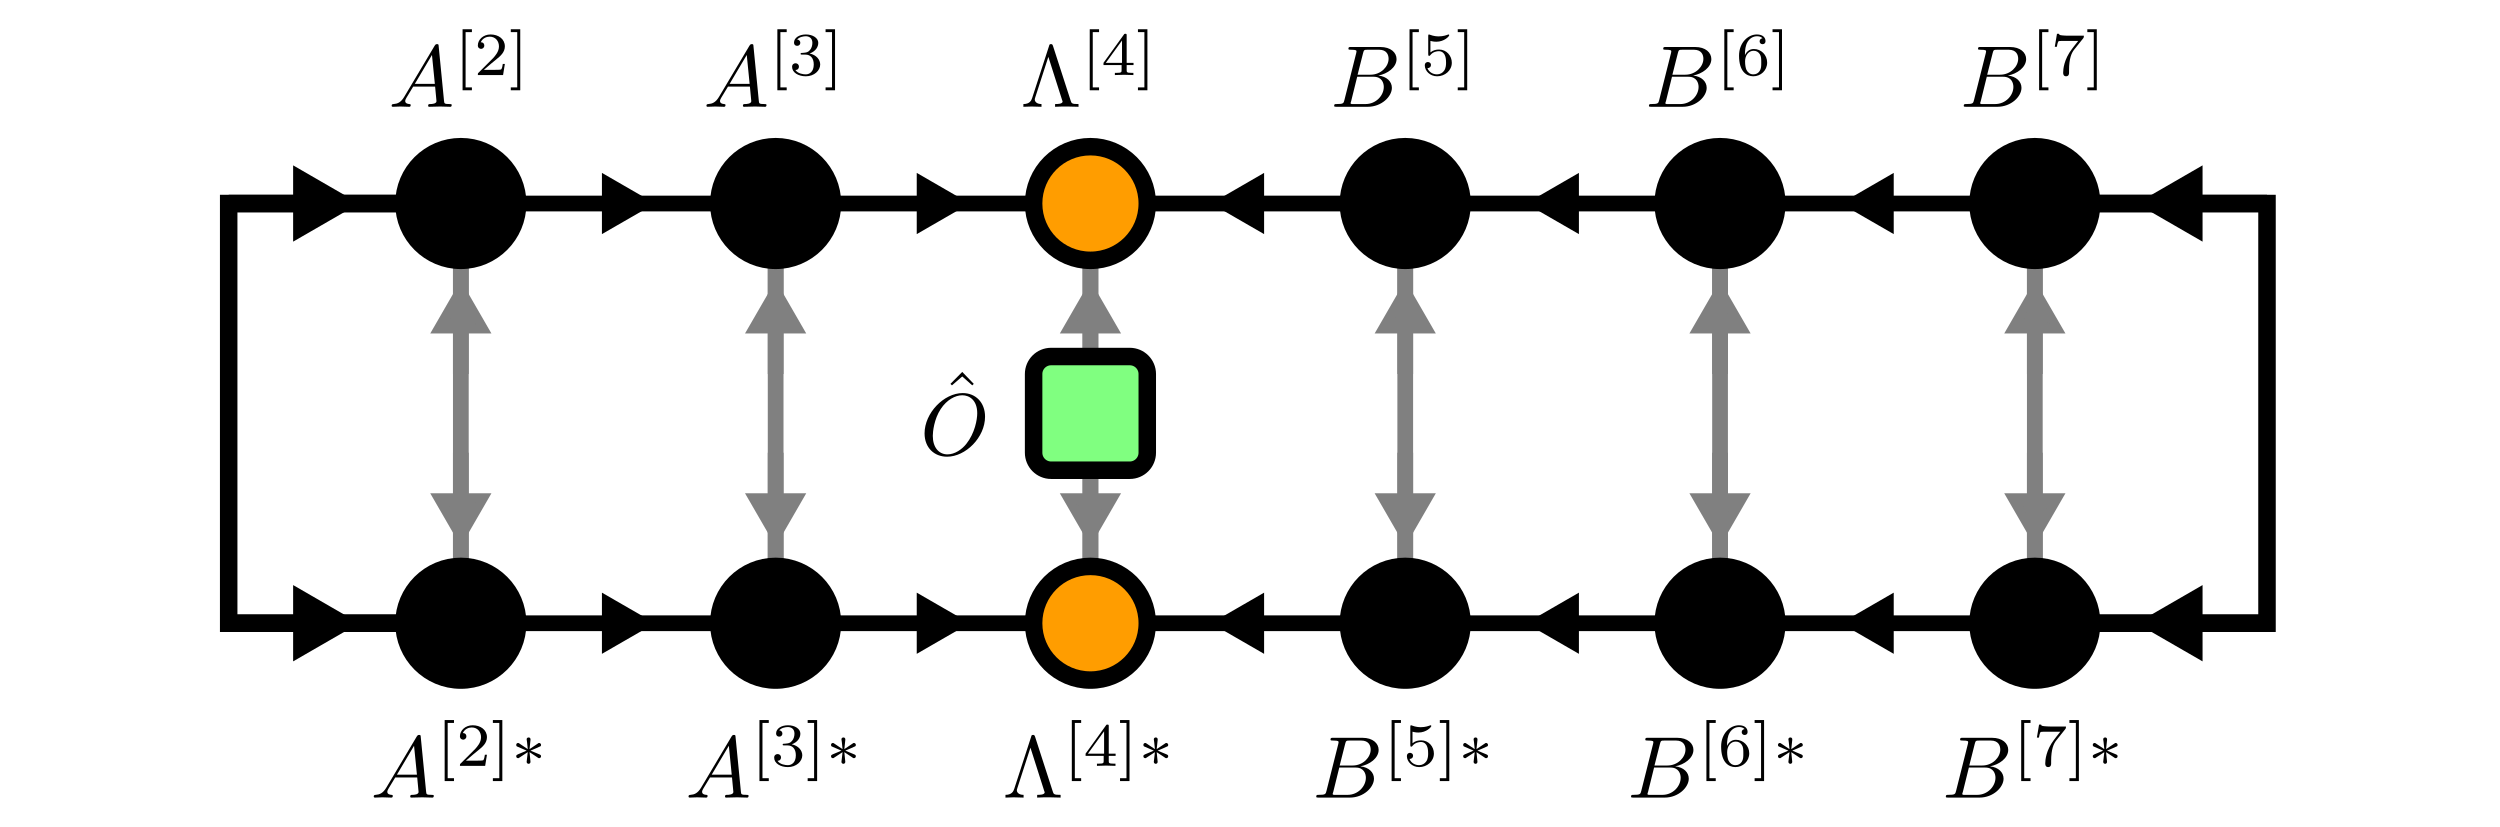
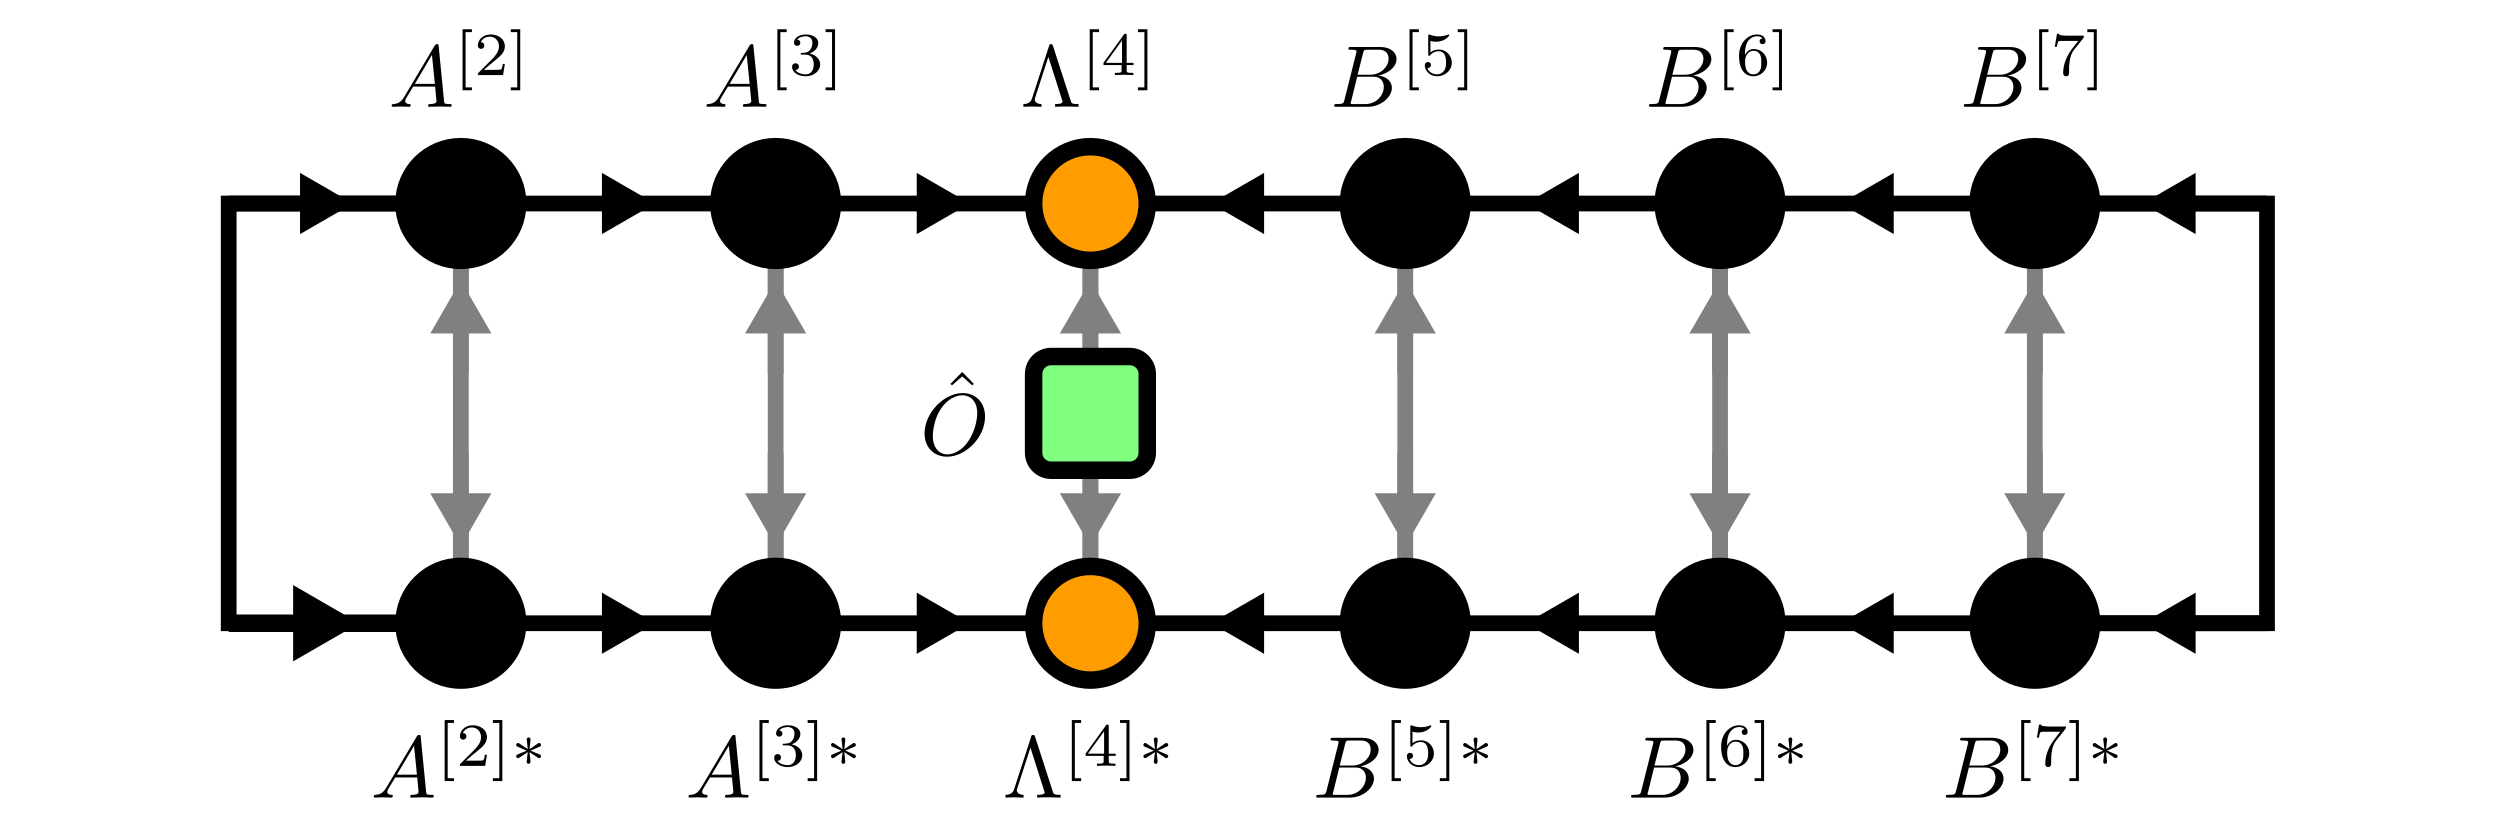
<svg xmlns="http://www.w3.org/2000/svg" xmlns:xlink="http://www.w3.org/1999/xlink" width="284.831" height="94.192" viewBox="0 0 284.831 94.192">
  <defs>
    <g>
      <g id="glyph-0-0">
        <path d="M 2.5 -6.922 L 1.156 -5.562 L 1.328 -5.391 L 2.5 -6.406 L 3.641 -5.391 L 3.812 -5.562 Z M 2.5 -6.922 " />
      </g>
      <g id="glyph-0-1">
        <path d="M 3.688 -6.922 C 3.625 -7.125 3.562 -7.141 3.453 -7.141 C 3.297 -7.141 3.281 -7.094 3.234 -6.922 L 1.312 -1 C 1.219 -0.703 1.016 -0.312 0.312 -0.312 L 0.312 0 C 0.641 -0.016 1.156 -0.031 1.25 -0.031 C 1.531 -0.031 2.062 -0.016 2.375 0 L 2.375 -0.312 C 1.828 -0.312 1.609 -0.594 1.609 -0.828 C 1.609 -0.875 1.609 -0.906 1.656 -1.047 L 3.156 -5.688 L 4.719 -0.781 C 4.781 -0.641 4.781 -0.625 4.781 -0.609 C 4.781 -0.312 4.188 -0.312 3.922 -0.312 L 3.922 0 C 4.281 -0.031 4.984 -0.031 5.359 -0.031 C 5.75 -0.031 6.203 -0.016 6.594 0 L 6.594 -0.312 C 5.828 -0.312 5.797 -0.375 5.688 -0.734 Z M 3.688 -6.922 " />
      </g>
      <g id="glyph-1-0">
        <path d="M 7.375 -4.344 C 7.375 -5.953 6.312 -7.031 4.828 -7.031 C 2.688 -7.031 0.484 -4.766 0.484 -2.438 C 0.484 -0.781 1.609 0.219 3.047 0.219 C 5.156 0.219 7.375 -1.969 7.375 -4.344 Z M 3.094 -0.047 C 2.109 -0.047 1.422 -0.844 1.422 -2.156 C 1.422 -2.609 1.562 -4.062 2.328 -5.219 C 3.016 -6.266 3.984 -6.781 4.781 -6.781 C 5.594 -6.781 6.484 -6.219 6.484 -4.734 C 6.484 -4.016 6.219 -2.469 5.234 -1.234 C 4.75 -0.625 3.938 -0.047 3.094 -0.047 Z M 3.094 -0.047 " />
      </g>
      <g id="glyph-1-1">
        <path d="M 1.781 -1.141 C 1.391 -0.484 1 -0.344 0.562 -0.312 C 0.438 -0.297 0.344 -0.297 0.344 -0.109 C 0.344 -0.047 0.406 0 0.484 0 C 0.75 0 1.062 -0.031 1.328 -0.031 C 1.672 -0.031 2.016 0 2.328 0 C 2.391 0 2.516 0 2.516 -0.188 C 2.516 -0.297 2.438 -0.312 2.359 -0.312 C 2.141 -0.328 1.891 -0.406 1.891 -0.656 C 1.891 -0.781 1.953 -0.891 2.031 -1.031 L 2.797 -2.297 L 5.297 -2.297 C 5.312 -2.094 5.453 -0.734 5.453 -0.641 C 5.453 -0.344 4.938 -0.312 4.734 -0.312 C 4.594 -0.312 4.5 -0.312 4.5 -0.109 C 4.5 0 4.609 0 4.641 0 C 5.047 0 5.469 -0.031 5.875 -0.031 C 6.125 -0.031 6.766 0 7.016 0 C 7.062 0 7.188 0 7.188 -0.203 C 7.188 -0.312 7.094 -0.312 6.953 -0.312 C 6.344 -0.312 6.344 -0.375 6.312 -0.672 L 5.703 -6.891 C 5.688 -7.094 5.688 -7.141 5.516 -7.141 C 5.359 -7.141 5.312 -7.062 5.25 -6.969 Z M 2.984 -2.609 L 4.938 -5.906 L 5.266 -2.609 Z M 2.984 -2.609 " />
      </g>
      <g id="glyph-1-2">
        <path d="M 1.594 -0.781 C 1.5 -0.391 1.469 -0.312 0.688 -0.312 C 0.516 -0.312 0.422 -0.312 0.422 -0.109 C 0.422 0 0.516 0 0.688 0 L 4.25 0 C 5.828 0 7 -1.172 7 -2.156 C 7 -2.875 6.422 -3.453 5.453 -3.562 C 6.484 -3.75 7.531 -4.484 7.531 -5.438 C 7.531 -6.172 6.875 -6.812 5.688 -6.812 L 2.328 -6.812 C 2.141 -6.812 2.047 -6.812 2.047 -6.609 C 2.047 -6.5 2.141 -6.5 2.328 -6.5 C 2.344 -6.5 2.531 -6.5 2.703 -6.484 C 2.875 -6.453 2.969 -6.453 2.969 -6.312 C 2.969 -6.281 2.953 -6.25 2.938 -6.125 Z M 3.094 -3.656 L 3.719 -6.125 C 3.812 -6.469 3.828 -6.5 4.25 -6.5 L 5.547 -6.5 C 6.422 -6.5 6.625 -5.906 6.625 -5.469 C 6.625 -4.594 5.766 -3.656 4.562 -3.656 Z M 2.656 -0.312 C 2.516 -0.312 2.5 -0.312 2.438 -0.312 C 2.328 -0.328 2.297 -0.344 2.297 -0.422 C 2.297 -0.453 2.297 -0.469 2.359 -0.641 L 3.047 -3.422 L 4.922 -3.422 C 5.875 -3.422 6.078 -2.688 6.078 -2.266 C 6.078 -1.281 5.188 -0.312 4 -0.312 Z M 2.656 -0.312 " />
      </g>
      <g id="glyph-2-0">
        <path d="M 2.016 1.734 L 2.016 1.406 L 1.297 1.406 L 1.297 -4.891 L 2.016 -4.891 L 2.016 -5.219 L 0.953 -5.219 L 0.953 1.734 Z M 2.016 1.734 " />
      </g>
      <g id="glyph-2-1">
        <path d="M 3.516 -1.266 L 3.281 -1.266 C 3.266 -1.109 3.188 -0.703 3.094 -0.641 C 3.047 -0.594 2.516 -0.594 2.406 -0.594 L 1.125 -0.594 C 1.859 -1.234 2.109 -1.438 2.516 -1.766 C 3.031 -2.172 3.516 -2.609 3.516 -3.266 C 3.516 -4.109 2.781 -4.625 1.891 -4.625 C 1.031 -4.625 0.438 -4.016 0.438 -3.375 C 0.438 -3.031 0.734 -2.984 0.812 -2.984 C 0.969 -2.984 1.172 -3.109 1.172 -3.359 C 1.172 -3.484 1.125 -3.734 0.766 -3.734 C 0.984 -4.219 1.453 -4.375 1.781 -4.375 C 2.484 -4.375 2.844 -3.828 2.844 -3.266 C 2.844 -2.656 2.406 -2.188 2.188 -1.938 L 0.516 -0.266 C 0.438 -0.203 0.438 -0.188 0.438 0 L 3.312 0 Z M 3.516 -1.266 " />
      </g>
      <g id="glyph-2-2">
        <path d="M 1.297 -5.219 L 0.219 -5.219 L 0.219 -4.891 L 0.953 -4.891 L 0.953 1.406 L 0.219 1.406 L 0.219 1.734 L 1.297 1.734 Z M 1.297 -5.219 " />
      </g>
      <g id="glyph-2-3">
        <path d="M 1.906 -2.328 C 2.453 -2.328 2.844 -1.953 2.844 -1.203 C 2.844 -0.344 2.328 -0.078 1.938 -0.078 C 1.656 -0.078 1.031 -0.156 0.75 -0.578 C 1.078 -0.578 1.156 -0.812 1.156 -0.969 C 1.156 -1.188 0.984 -1.344 0.766 -1.344 C 0.578 -1.344 0.375 -1.219 0.375 -0.938 C 0.375 -0.281 1.094 0.141 1.938 0.141 C 2.906 0.141 3.578 -0.516 3.578 -1.203 C 3.578 -1.75 3.141 -2.297 2.375 -2.453 C 3.094 -2.719 3.359 -3.234 3.359 -3.672 C 3.359 -4.219 2.734 -4.625 1.953 -4.625 C 1.188 -4.625 0.594 -4.25 0.594 -3.688 C 0.594 -3.453 0.75 -3.328 0.953 -3.328 C 1.172 -3.328 1.312 -3.484 1.312 -3.672 C 1.312 -3.875 1.172 -4.031 0.953 -4.047 C 1.203 -4.344 1.672 -4.422 1.938 -4.422 C 2.25 -4.422 2.688 -4.266 2.688 -3.672 C 2.688 -3.375 2.594 -3.047 2.406 -2.844 C 2.188 -2.578 1.984 -2.562 1.641 -2.531 C 1.469 -2.516 1.453 -2.516 1.422 -2.516 C 1.406 -2.516 1.344 -2.5 1.344 -2.422 C 1.344 -2.328 1.406 -2.328 1.531 -2.328 Z M 1.906 -2.328 " />
      </g>
      <g id="glyph-2-4">
        <path d="M 3.688 -1.141 L 3.688 -1.391 L 2.906 -1.391 L 2.906 -4.5 C 2.906 -4.641 2.906 -4.703 2.766 -4.703 C 2.672 -4.703 2.641 -4.703 2.578 -4.594 L 0.266 -1.391 L 0.266 -1.141 L 2.328 -1.141 L 2.328 -0.578 C 2.328 -0.328 2.328 -0.25 1.75 -0.25 L 1.562 -0.25 L 1.562 0 C 1.922 -0.016 2.359 -0.031 2.609 -0.031 C 2.875 -0.031 3.312 -0.016 3.672 0 L 3.672 -0.25 L 3.484 -0.25 C 2.906 -0.25 2.906 -0.328 2.906 -0.578 L 2.906 -1.141 Z M 2.375 -3.938 L 2.375 -1.391 L 0.531 -1.391 Z M 2.375 -3.938 " />
      </g>
      <g id="glyph-2-5">
        <path d="M 1.078 -3.891 C 1.438 -3.797 1.641 -3.797 1.75 -3.797 C 2.672 -3.797 3.219 -4.422 3.219 -4.531 C 3.219 -4.609 3.172 -4.625 3.141 -4.625 C 3.125 -4.625 3.109 -4.625 3.078 -4.609 C 2.906 -4.547 2.547 -4.406 2.031 -4.406 C 1.828 -4.406 1.469 -4.422 1.016 -4.594 C 0.938 -4.625 0.922 -4.625 0.922 -4.625 C 0.828 -4.625 0.828 -4.547 0.828 -4.438 L 0.828 -2.391 C 0.828 -2.266 0.828 -2.188 0.938 -2.188 C 1 -2.188 1.016 -2.188 1.078 -2.281 C 1.375 -2.656 1.812 -2.719 2.047 -2.719 C 2.469 -2.719 2.656 -2.391 2.688 -2.328 C 2.812 -2.094 2.859 -1.828 2.859 -1.422 C 2.859 -1.219 2.859 -0.812 2.641 -0.5 C 2.469 -0.25 2.172 -0.078 1.828 -0.078 C 1.375 -0.078 0.906 -0.328 0.734 -0.797 C 1 -0.781 1.141 -0.953 1.141 -1.141 C 1.141 -1.438 0.875 -1.484 0.781 -1.484 C 0.781 -1.484 0.438 -1.484 0.438 -1.109 C 0.438 -0.484 1.016 0.141 1.844 0.141 C 2.734 0.141 3.516 -0.516 3.516 -1.406 C 3.516 -2.188 2.922 -2.906 2.062 -2.906 C 1.75 -2.906 1.391 -2.844 1.078 -2.578 Z M 1.078 -3.891 " />
      </g>
      <g id="glyph-2-6">
        <path d="M 1.047 -2.281 C 1.047 -2.844 1.094 -3.359 1.359 -3.797 C 1.594 -4.172 1.969 -4.422 2.422 -4.422 C 2.625 -4.422 2.906 -4.375 3.047 -4.188 C 2.875 -4.172 2.719 -4.047 2.719 -3.844 C 2.719 -3.672 2.844 -3.516 3.047 -3.516 C 3.266 -3.516 3.391 -3.656 3.391 -3.859 C 3.391 -4.266 3.094 -4.625 2.406 -4.625 C 1.406 -4.625 0.375 -3.703 0.375 -2.203 C 0.375 -0.406 1.219 0.141 2 0.141 C 2.844 0.141 3.578 -0.516 3.578 -1.422 C 3.578 -2.312 2.875 -2.969 2.062 -2.969 C 1.5 -2.969 1.203 -2.594 1.047 -2.281 Z M 2 -0.078 C 1.641 -0.078 1.375 -0.281 1.219 -0.594 C 1.125 -0.797 1.062 -1.156 1.062 -1.562 C 1.062 -2.25 1.469 -2.766 2.031 -2.766 C 2.344 -2.766 2.562 -2.641 2.734 -2.391 C 2.906 -2.125 2.906 -1.828 2.906 -1.422 C 2.906 -1.031 2.906 -0.734 2.719 -0.453 C 2.562 -0.219 2.328 -0.078 2 -0.078 Z M 2 -0.078 " />
      </g>
      <g id="glyph-2-7">
        <path d="M 3.734 -4.203 C 3.797 -4.297 3.797 -4.312 3.797 -4.484 L 1.969 -4.484 C 1.688 -4.484 1.609 -4.5 1.359 -4.516 C 1 -4.547 0.984 -4.594 0.969 -4.703 L 0.734 -4.703 L 0.484 -3.219 L 0.719 -3.219 C 0.734 -3.328 0.812 -3.781 0.922 -3.859 C 0.969 -3.891 1.547 -3.891 1.641 -3.891 L 3.156 -3.891 C 2.938 -3.609 2.578 -3.172 2.438 -2.969 C 1.531 -1.781 1.438 -0.672 1.438 -0.266 C 1.438 -0.188 1.438 0.141 1.766 0.141 C 2.109 0.141 2.109 -0.172 2.109 -0.266 L 2.109 -0.547 C 2.109 -1.891 2.391 -2.516 2.688 -2.891 Z M 3.734 -4.203 " />
      </g>
      <g id="glyph-3-0">
        <path d="M 2.25 -1.734 C 2.828 -1.984 3.078 -2.078 3.25 -2.172 C 3.391 -2.219 3.453 -2.25 3.453 -2.391 C 3.453 -2.5 3.359 -2.609 3.234 -2.609 C 3.188 -2.609 3.172 -2.609 3.094 -2.547 L 2.141 -1.906 L 2.25 -2.938 C 2.266 -3.062 2.25 -3.234 2.031 -3.234 C 1.953 -3.234 1.812 -3.188 1.812 -3.031 C 1.812 -2.969 1.844 -2.766 1.859 -2.688 C 1.875 -2.578 1.922 -2.062 1.938 -1.906 L 0.984 -2.547 C 0.922 -2.578 0.906 -2.609 0.844 -2.609 C 0.703 -2.609 0.625 -2.5 0.625 -2.391 C 0.625 -2.25 0.703 -2.203 0.766 -2.188 L 1.812 -1.734 C 1.25 -1.484 0.984 -1.391 0.812 -1.312 C 0.688 -1.25 0.625 -1.219 0.625 -1.094 C 0.625 -0.969 0.703 -0.875 0.844 -0.875 C 0.891 -0.875 0.906 -0.875 0.984 -0.938 L 1.938 -1.562 L 1.812 -0.453 C 1.812 -0.297 1.953 -0.234 2.031 -0.234 C 2.125 -0.234 2.25 -0.297 2.25 -0.453 C 2.25 -0.516 2.219 -0.719 2.219 -0.781 C 2.203 -0.906 2.156 -1.406 2.141 -1.562 L 2.969 -1.016 C 3.156 -0.875 3.172 -0.875 3.234 -0.875 C 3.359 -0.875 3.453 -0.969 3.453 -1.094 C 3.453 -1.234 3.359 -1.266 3.297 -1.297 Z M 2.25 -1.734 " />
      </g>
    </g>
    <clipPath id="clip-0">
      <path clip-rule="nonzero" d="M 0 1 L 284.832 1 L 284.832 93 L 0 93 Z M 0 1 " />
    </clipPath>
    <clipPath id="clip-1">
      <path clip-rule="nonzero" d="M 0 0 L 284.832 0 L 284.832 94.191 L 0 94.191 Z M 0 0 " />
    </clipPath>
    <clipPath id="clip-2">
      <path clip-rule="nonzero" d="M 17 36 L 88 36 L 88 94.191 L 17 94.191 Z M 17 36 " />
    </clipPath>
    <clipPath id="clip-3">
      <path clip-rule="nonzero" d="M 53 36 L 124 36 L 124 94.191 L 53 94.191 Z M 53 36 " />
    </clipPath>
    <clipPath id="clip-4">
      <path clip-rule="nonzero" d="M 89 36 L 159 36 L 159 94.191 L 89 94.191 Z M 89 36 " />
    </clipPath>
    <clipPath id="clip-5">
      <path clip-rule="nonzero" d="M 125 36 L 195 36 L 195 94.191 L 125 94.191 Z M 125 36 " />
    </clipPath>
    <clipPath id="clip-6">
      <path clip-rule="nonzero" d="M 161 36 L 231 36 L 231 94.191 L 161 94.191 Z M 161 36 " />
    </clipPath>
    <clipPath id="clip-7">
      <path clip-rule="nonzero" d="M 197 36 L 267 36 L 267 94.191 L 197 94.191 Z M 197 36 " />
    </clipPath>
  </defs>
  <g clip-path="url(#clip-0)">
    <path fill-rule="nonzero" fill="rgb(100%, 100%, 100%)" fill-opacity="1" d="M 0.199 1.27 L 284.637 1.27 L 284.637 92.926 L 10.164 92.926 Z M 0.199 1.27 " />
  </g>
  <g clip-path="url(#clip-1)">
    <path fill="none" stroke-width="0.399" stroke-linecap="butt" stroke-linejoin="miter" stroke="rgb(100%, 100%, 100%)" stroke-opacity="1" stroke-miterlimit="10" d="M -16.439 21.916 L 267.999 21.916 L 267.999 -69.74 L -6.474 -69.74 Z M -16.439 21.916 " transform="matrix(1, 0, 0, -1, 16.638, 23.186)" />
  </g>
  <path fill="none" stroke-width="1.793" stroke-linecap="butt" stroke-linejoin="miter" stroke="rgb(50%, 50%, 50%)" stroke-opacity="1" stroke-miterlimit="10" d="M 35.866 -19.427 L 35.866 -6.474 " transform="matrix(1, 0, 0, -1, 16.638, 23.186)" />
  <path fill-rule="nonzero" fill="rgb(50%, 50%, 50%)" fill-opacity="1" stroke-width="1.793" stroke-linecap="butt" stroke-linejoin="miter" stroke="rgb(50%, 50%, 50%)" stroke-opacity="1" stroke-miterlimit="10" d="M -6.906 4.258 L 0.476 -0 L -6.906 -4.258 Z M -6.906 4.258 " transform="matrix(0, -0.6, -0.6, 0, 52.50388, 33.31315)" />
  <path fill="none" stroke-width="1.793" stroke-linecap="butt" stroke-linejoin="miter" stroke="rgb(50%, 50%, 50%)" stroke-opacity="1" stroke-miterlimit="10" d="M 71.733 -19.427 L 71.733 -6.474 " transform="matrix(1, 0, 0, -1, 16.638, 23.186)" />
  <path fill-rule="nonzero" fill="rgb(50%, 50%, 50%)" fill-opacity="1" stroke-width="1.793" stroke-linecap="butt" stroke-linejoin="miter" stroke="rgb(50%, 50%, 50%)" stroke-opacity="1" stroke-miterlimit="10" d="M -6.906 4.262 L 0.476 -0.002 L -6.906 -4.26 Z M -6.906 4.262 " transform="matrix(0, -0.6, -0.6, 0, 88.36975, 33.31315)" />
  <path fill="none" stroke-width="1.793" stroke-linecap="butt" stroke-linejoin="miter" stroke="rgb(50%, 50%, 50%)" stroke-opacity="1" stroke-miterlimit="10" d="M 107.596 -19.427 L 107.596 -6.474 " transform="matrix(1, 0, 0, -1, 16.638, 23.186)" />
  <path fill-rule="nonzero" fill="rgb(50%, 50%, 50%)" fill-opacity="1" stroke-width="1.793" stroke-linecap="butt" stroke-linejoin="miter" stroke="rgb(50%, 50%, 50%)" stroke-opacity="1" stroke-miterlimit="10" d="M -6.906 4.26 L 0.476 0.002 L -6.906 -4.262 Z M -6.906 4.26 " transform="matrix(0, -0.6, -0.6, 0, 124.2356, 33.31315)" />
  <path fill="none" stroke-width="1.793" stroke-linecap="butt" stroke-linejoin="miter" stroke="rgb(50%, 50%, 50%)" stroke-opacity="1" stroke-miterlimit="10" d="M 143.464 -19.427 L 143.464 -6.474 " transform="matrix(1, 0, 0, -1, 16.638, 23.186)" />
  <path fill-rule="nonzero" fill="rgb(50%, 50%, 50%)" fill-opacity="1" stroke-width="1.793" stroke-linecap="butt" stroke-linejoin="miter" stroke="rgb(50%, 50%, 50%)" stroke-opacity="1" stroke-miterlimit="10" d="M -6.906 4.258 L 0.476 -0 L -6.906 -4.258 Z M -6.906 4.258 " transform="matrix(0, -0.6, -0.6, 0, 160.1015, 33.31315)" />
  <path fill="none" stroke-width="1.793" stroke-linecap="butt" stroke-linejoin="miter" stroke="rgb(50%, 50%, 50%)" stroke-opacity="1" stroke-miterlimit="10" d="M 179.331 -19.427 L 179.331 -6.474 " transform="matrix(1, 0, 0, -1, 16.638, 23.186)" />
  <path fill-rule="nonzero" fill="rgb(50%, 50%, 50%)" fill-opacity="1" stroke-width="1.793" stroke-linecap="butt" stroke-linejoin="miter" stroke="rgb(50%, 50%, 50%)" stroke-opacity="1" stroke-miterlimit="10" d="M -6.906 4.262 L 0.476 -0.002 L -6.906 -4.26 Z M -6.906 4.262 " transform="matrix(0, -0.6, -0.6, 0, 195.9674, 33.31315)" />
  <path fill="none" stroke-width="1.793" stroke-linecap="butt" stroke-linejoin="miter" stroke="rgb(50%, 50%, 50%)" stroke-opacity="1" stroke-miterlimit="10" d="M 215.194 -19.427 L 215.194 -6.474 " transform="matrix(1, 0, 0, -1, 16.638, 23.186)" />
  <path fill-rule="nonzero" fill="rgb(50%, 50%, 50%)" fill-opacity="1" stroke-width="1.793" stroke-linecap="butt" stroke-linejoin="miter" stroke="rgb(50%, 50%, 50%)" stroke-opacity="1" stroke-miterlimit="10" d="M -6.906 4.26 L 0.476 0.002 L -6.906 -4.262 Z M -6.906 4.26 " transform="matrix(0, -0.6, -0.6, 0, 231.8332, 33.31315)" />
  <path fill="none" stroke-width="1.793" stroke-linecap="butt" stroke-linejoin="miter" stroke="rgb(50%, 50%, 50%)" stroke-opacity="1" stroke-miterlimit="10" d="M 35.866 -28.392 L 35.866 -41.345 " transform="matrix(1, 0, 0, -1, 16.638, 23.186)" />
  <path fill-rule="nonzero" fill="rgb(50%, 50%, 50%)" fill-opacity="1" stroke-width="1.793" stroke-linecap="butt" stroke-linejoin="miter" stroke="rgb(50%, 50%, 50%)" stroke-opacity="1" stroke-miterlimit="10" d="M -6.903 4.258 L 0.473 0 L -6.903 -4.258 Z M -6.903 4.258 " transform="matrix(0, 0.6, 0.6, 0, 52.50388, 60.88)" />
  <path fill="none" stroke-width="1.793" stroke-linecap="butt" stroke-linejoin="miter" stroke="rgb(50%, 50%, 50%)" stroke-opacity="1" stroke-miterlimit="10" d="M 71.733 -28.392 L 71.733 -41.345 " transform="matrix(1, 0, 0, -1, 16.638, 23.186)" />
  <path fill-rule="nonzero" fill="rgb(50%, 50%, 50%)" fill-opacity="1" stroke-width="1.793" stroke-linecap="butt" stroke-linejoin="miter" stroke="rgb(50%, 50%, 50%)" stroke-opacity="1" stroke-miterlimit="10" d="M -6.903 4.26 L 0.473 0.002 L -6.903 -4.262 Z M -6.903 4.26 " transform="matrix(0, 0.6, 0.6, 0, 88.36975, 60.88)" />
  <path fill="none" stroke-width="1.793" stroke-linecap="butt" stroke-linejoin="miter" stroke="rgb(50%, 50%, 50%)" stroke-opacity="1" stroke-miterlimit="10" d="M 107.596 -28.392 L 107.596 -41.345 " transform="matrix(1, 0, 0, -1, 16.638, 23.186)" />
  <path fill-rule="nonzero" fill="rgb(50%, 50%, 50%)" fill-opacity="1" stroke-width="1.793" stroke-linecap="butt" stroke-linejoin="miter" stroke="rgb(50%, 50%, 50%)" stroke-opacity="1" stroke-miterlimit="10" d="M -6.903 4.262 L 0.473 -0.002 L -6.903 -4.26 Z M -6.903 4.262 " transform="matrix(0, 0.6, 0.6, 0, 124.2356, 60.88)" />
  <path fill="none" stroke-width="1.793" stroke-linecap="butt" stroke-linejoin="miter" stroke="rgb(50%, 50%, 50%)" stroke-opacity="1" stroke-miterlimit="10" d="M 143.464 -28.392 L 143.464 -41.345 " transform="matrix(1, 0, 0, -1, 16.638, 23.186)" />
  <path fill-rule="nonzero" fill="rgb(50%, 50%, 50%)" fill-opacity="1" stroke-width="1.793" stroke-linecap="butt" stroke-linejoin="miter" stroke="rgb(50%, 50%, 50%)" stroke-opacity="1" stroke-miterlimit="10" d="M -6.903 4.258 L 0.473 0 L -6.903 -4.258 Z M -6.903 4.258 " transform="matrix(0, 0.6, 0.6, 0, 160.1015, 60.88)" />
  <path fill="none" stroke-width="1.793" stroke-linecap="butt" stroke-linejoin="miter" stroke="rgb(50%, 50%, 50%)" stroke-opacity="1" stroke-miterlimit="10" d="M 179.331 -28.392 L 179.331 -41.345 " transform="matrix(1, 0, 0, -1, 16.638, 23.186)" />
  <path fill-rule="nonzero" fill="rgb(50%, 50%, 50%)" fill-opacity="1" stroke-width="1.793" stroke-linecap="butt" stroke-linejoin="miter" stroke="rgb(50%, 50%, 50%)" stroke-opacity="1" stroke-miterlimit="10" d="M -6.903 4.26 L 0.473 0.002 L -6.903 -4.262 Z M -6.903 4.26 " transform="matrix(0, 0.6, 0.6, 0, 195.9674, 60.88)" />
  <path fill="none" stroke-width="1.793" stroke-linecap="butt" stroke-linejoin="miter" stroke="rgb(50%, 50%, 50%)" stroke-opacity="1" stroke-miterlimit="10" d="M 215.194 -28.392 L 215.194 -41.345 " transform="matrix(1, 0, 0, -1, 16.638, 23.186)" />
  <path fill-rule="nonzero" fill="rgb(50%, 50%, 50%)" fill-opacity="1" stroke-width="1.793" stroke-linecap="butt" stroke-linejoin="miter" stroke="rgb(50%, 50%, 50%)" stroke-opacity="1" stroke-miterlimit="10" d="M -6.903 4.262 L 0.473 -0.002 L -6.903 -4.26 Z M -6.903 4.262 " transform="matrix(0, 0.6, 0.6, 0, 231.8332, 60.88)" />
  <path fill="none" stroke-width="1.793" stroke-linecap="butt" stroke-linejoin="miter" stroke="rgb(50%, 50%, 50%)" stroke-opacity="1" stroke-miterlimit="10" d="M 35.866 -6.474 L 35.866 -41.345 " transform="matrix(1, 0, 0, -1, 16.638, 23.186)" />
  <path fill="none" stroke-width="1.793" stroke-linecap="butt" stroke-linejoin="miter" stroke="rgb(50%, 50%, 50%)" stroke-opacity="1" stroke-miterlimit="10" d="M 71.733 -6.474 L 71.733 -41.345 " transform="matrix(1, 0, 0, -1, 16.638, 23.186)" />
  <path fill="none" stroke-width="1.793" stroke-linecap="butt" stroke-linejoin="miter" stroke="rgb(50%, 50%, 50%)" stroke-opacity="1" stroke-miterlimit="10" d="M 107.596 -6.474 L 107.596 -41.345 " transform="matrix(1, 0, 0, -1, 16.638, 23.186)" />
  <path fill="none" stroke-width="1.793" stroke-linecap="butt" stroke-linejoin="miter" stroke="rgb(50%, 50%, 50%)" stroke-opacity="1" stroke-miterlimit="10" d="M 143.464 -6.474 L 143.464 -41.345 " transform="matrix(1, 0, 0, -1, 16.638, 23.186)" />
  <path fill="none" stroke-width="1.793" stroke-linecap="butt" stroke-linejoin="miter" stroke="rgb(50%, 50%, 50%)" stroke-opacity="1" stroke-miterlimit="10" d="M 179.331 -6.474 L 179.331 -41.345 " transform="matrix(1, 0, 0, -1, 16.638, 23.186)" />
  <path fill="none" stroke-width="1.793" stroke-linecap="butt" stroke-linejoin="miter" stroke="rgb(50%, 50%, 50%)" stroke-opacity="1" stroke-miterlimit="10" d="M 215.194 -6.474 L 215.194 -41.345 " transform="matrix(1, 0, 0, -1, 16.638, 23.186)" />
-   <path fill="none" stroke-width="1.993" stroke-linecap="butt" stroke-linejoin="miter" stroke="rgb(0%, 0%, 0%)" stroke-opacity="1" stroke-miterlimit="10" d="M 9.417 -0.002 L 29.389 -0.002 " transform="matrix(1, 0, 0, -1, 16.638, 23.186)" />
-   <path fill-rule="nonzero" fill="rgb(0%, 0%, 0%)" fill-opacity="1" stroke-width="1.993" stroke-linecap="butt" stroke-linejoin="miter" stroke="rgb(0%, 0%, 0%)" stroke-opacity="1" stroke-miterlimit="10" d="M -7.264 4.484 L 0.498 -0.002 L -7.264 -4.483 Z M -7.264 4.484 " transform="matrix(0.7, 0, 0, -0.7, 39.17877, 23.186)" />
+   <path fill="none" stroke-width="1.793" stroke-linecap="butt" stroke-linejoin="miter" stroke="rgb(0%, 0%, 0%)" stroke-opacity="1" stroke-miterlimit="10" d="M 9.417 -0.002 L 29.389 -0.002 " transform="matrix(1, 0, 0, -1, 16.638, 23.186)" />
+   <path fill-rule="nonzero" fill="rgb(0%, 0%, 0%)" fill-opacity="1" stroke-width="1.793" stroke-linecap="butt" stroke-linejoin="miter" stroke="rgb(0%, 0%, 0%)" stroke-opacity="1" stroke-miterlimit="10" d="M -6.904 4.262 L 0.472 -0.003 L -6.904 -4.26 Z M -6.904 4.262 " transform="matrix(0.6, 0, 0, -0.6, 38.86499, 23.186)" />
  <path fill="none" stroke-width="1.993" stroke-linecap="butt" stroke-linejoin="miter" stroke="rgb(0%, 0%, 0%)" stroke-opacity="1" stroke-miterlimit="10" d="M 9.417 -47.822 L 29.389 -47.822 " transform="matrix(1, 0, 0, -1, 16.638, 23.186)" />
  <path fill-rule="nonzero" fill="rgb(0%, 0%, 0%)" fill-opacity="1" stroke-width="1.993" stroke-linecap="butt" stroke-linejoin="miter" stroke="rgb(0%, 0%, 0%)" stroke-opacity="1" stroke-miterlimit="10" d="M -7.264 4.486 L 0.498 -0.001 L -7.264 -4.482 Z M -7.264 4.486 " transform="matrix(0.7, 0, 0, -0.7, 39.17877, 71.00717)" />
-   <path fill="none" stroke-width="1.993" stroke-linecap="butt" stroke-linejoin="miter" stroke="rgb(0%, 0%, 0%)" stroke-opacity="1" stroke-miterlimit="10" d="M 29.389 -0.002 L 9.417 -0.002 L 9.417 -47.822 L 29.389 -47.822 " transform="matrix(1, 0, 0, -1, 16.638, 23.186)" />
-   <path fill="none" stroke-width="1.993" stroke-linecap="butt" stroke-linejoin="miter" stroke="rgb(0%, 0%, 0%)" stroke-opacity="1" stroke-miterlimit="10" d="M 241.647 -0.002 L 221.671 -0.002 " transform="matrix(1, 0, 0, -1, 16.638, 23.186)" />
-   <path fill-rule="nonzero" fill="rgb(0%, 0%, 0%)" fill-opacity="1" stroke-width="1.993" stroke-linecap="butt" stroke-linejoin="miter" stroke="rgb(0%, 0%, 0%)" stroke-opacity="1" stroke-miterlimit="10" d="M -7.268 4.483 L 0.5 0.002 L -7.268 -4.484 Z M -7.268 4.483 " transform="matrix(-0.7, 0, 0, 0.7, 245.1583, 23.186)" />
-   <path fill="none" stroke-width="1.993" stroke-linecap="butt" stroke-linejoin="miter" stroke="rgb(0%, 0%, 0%)" stroke-opacity="1" stroke-miterlimit="10" d="M 241.647 -47.822 L 221.671 -47.822 " transform="matrix(1, 0, 0, -1, 16.638, 23.186)" />
-   <path fill-rule="nonzero" fill="rgb(0%, 0%, 0%)" fill-opacity="1" stroke-width="1.993" stroke-linecap="butt" stroke-linejoin="miter" stroke="rgb(0%, 0%, 0%)" stroke-opacity="1" stroke-miterlimit="10" d="M -7.268 4.482 L 0.5 0.001 L -7.268 -4.486 Z M -7.268 4.482 " transform="matrix(-0.7, 0, 0, 0.7, 245.1583, 71.00717)" />
-   <path fill="none" stroke-width="1.993" stroke-linecap="butt" stroke-linejoin="miter" stroke="rgb(0%, 0%, 0%)" stroke-opacity="1" stroke-miterlimit="10" d="M 221.671 -0.002 L 241.647 -0.002 L 241.647 -47.822 L 221.671 -47.822 " transform="matrix(1, 0, 0, -1, 16.638, 23.186)" />
+   <path fill="none" stroke-width="1.793" stroke-linecap="butt" stroke-linejoin="miter" stroke="rgb(0%, 0%, 0%)" stroke-opacity="1" stroke-miterlimit="10" d="M 29.389 -0.002 L 9.417 -0.002 L 9.417 -47.822 L 29.389 -47.822 " transform="matrix(1, 0, 0, -1, 16.638, 23.186)" />
+   <path fill="none" stroke-width="1.793" stroke-linecap="butt" stroke-linejoin="miter" stroke="rgb(0%, 0%, 0%)" stroke-opacity="1" stroke-miterlimit="10" d="M 241.647 -0.002 L 221.671 -0.002 " transform="matrix(1, 0, 0, -1, 16.638, 23.186)" />
+   <path fill-rule="nonzero" fill="rgb(0%, 0%, 0%)" fill-opacity="1" stroke-width="1.793" stroke-linecap="butt" stroke-linejoin="miter" stroke="rgb(0%, 0%, 0%)" stroke-opacity="1" stroke-miterlimit="10" d="M -6.902 4.26 L 0.474 0.003 L -6.902 -4.262 Z M -6.902 4.26 " transform="matrix(-0.6, 0, 0, 0.6, 245.4721, 23.186)" />
+   <path fill="none" stroke-width="1.793" stroke-linecap="butt" stroke-linejoin="miter" stroke="rgb(0%, 0%, 0%)" stroke-opacity="1" stroke-miterlimit="10" d="M 241.647 -47.822 L 221.671 -47.822 " transform="matrix(1, 0, 0, -1, 16.638, 23.186)" />
+   <path fill-rule="nonzero" fill="rgb(0%, 0%, 0%)" fill-opacity="1" stroke-width="1.793" stroke-linecap="butt" stroke-linejoin="miter" stroke="rgb(0%, 0%, 0%)" stroke-opacity="1" stroke-miterlimit="10" d="M -6.902 4.259 L 0.474 0.001 L -6.902 -4.257 Z M -6.902 4.259 " transform="matrix(-0.6, 0, 0, 0.6, 245.4721, 71.00717)" />
+   <path fill="none" stroke-width="1.793" stroke-linecap="butt" stroke-linejoin="miter" stroke="rgb(0%, 0%, 0%)" stroke-opacity="1" stroke-miterlimit="10" d="M 221.671 -0.002 L 241.647 -0.002 L 241.647 -47.822 L 221.671 -47.822 " transform="matrix(1, 0, 0, -1, 16.638, 23.186)" />
  <path fill-rule="nonzero" fill="rgb(0%, 0%, 0%)" fill-opacity="1" stroke-width="1.993" stroke-linecap="butt" stroke-linejoin="miter" stroke="rgb(0%, 0%, 0%)" stroke-opacity="1" stroke-miterlimit="10" d="M 42.342 -0.002 C 42.342 3.577 39.444 6.475 35.866 6.475 C 32.288 6.475 29.389 3.577 29.389 -0.002 C 29.389 -3.576 32.288 -6.474 35.866 -6.474 C 39.444 -6.474 42.342 -3.576 42.342 -0.002 Z M 42.342 -0.002 " transform="matrix(1, 0, 0, -1, 16.638, 23.186)" />
  <path fill-rule="nonzero" fill="rgb(0%, 0%, 0%)" fill-opacity="1" stroke-width="1.993" stroke-linecap="butt" stroke-linejoin="miter" stroke="rgb(0%, 0%, 0%)" stroke-opacity="1" stroke-miterlimit="10" d="M 78.206 -0.002 C 78.206 3.577 75.307 6.475 71.733 6.475 C 68.155 6.475 65.257 3.577 65.257 -0.002 C 65.257 -3.576 68.155 -6.474 71.733 -6.474 C 75.307 -6.474 78.206 -3.576 78.206 -0.002 Z M 78.206 -0.002 " transform="matrix(1, 0, 0, -1, 16.638, 23.186)" />
  <path fill-rule="nonzero" fill="rgb(100%, 61.6%, 0%)" fill-opacity="1" stroke-width="1.993" stroke-linecap="butt" stroke-linejoin="miter" stroke="rgb(0%, 0%, 0%)" stroke-opacity="1" stroke-miterlimit="10" d="M 114.073 -0.002 C 114.073 3.577 111.174 6.475 107.596 6.475 C 104.022 6.475 101.124 3.577 101.124 -0.002 C 101.124 -3.576 104.022 -6.474 107.596 -6.474 C 111.174 -6.474 114.073 -3.576 114.073 -0.002 Z M 114.073 -0.002 " transform="matrix(1, 0, 0, -1, 16.638, 23.186)" />
  <path fill-rule="nonzero" fill="rgb(0%, 0%, 0%)" fill-opacity="1" stroke-width="1.993" stroke-linecap="butt" stroke-linejoin="miter" stroke="rgb(0%, 0%, 0%)" stroke-opacity="1" stroke-miterlimit="10" d="M 149.94 -0.002 C 149.94 3.577 147.042 6.475 143.464 6.475 C 139.885 6.475 136.987 3.577 136.987 -0.002 C 136.987 -3.576 139.885 -6.474 143.464 -6.474 C 147.042 -6.474 149.94 -3.576 149.94 -0.002 Z M 149.94 -0.002 " transform="matrix(1, 0, 0, -1, 16.638, 23.186)" />
  <path fill-rule="nonzero" fill="rgb(0%, 0%, 0%)" fill-opacity="1" stroke-width="1.993" stroke-linecap="butt" stroke-linejoin="miter" stroke="rgb(0%, 0%, 0%)" stroke-opacity="1" stroke-miterlimit="10" d="M 185.803 -0.002 C 185.803 3.577 182.905 6.475 179.331 6.475 C 175.753 6.475 172.854 3.577 172.854 -0.002 C 172.854 -3.576 175.753 -6.474 179.331 -6.474 C 182.905 -6.474 185.803 -3.576 185.803 -0.002 Z M 185.803 -0.002 " transform="matrix(1, 0, 0, -1, 16.638, 23.186)" />
  <path fill-rule="nonzero" fill="rgb(0%, 0%, 0%)" fill-opacity="1" stroke-width="1.993" stroke-linecap="butt" stroke-linejoin="miter" stroke="rgb(0%, 0%, 0%)" stroke-opacity="1" stroke-miterlimit="10" d="M 221.671 -0.002 C 221.671 3.577 218.772 6.475 215.194 6.475 C 211.62 6.475 208.721 3.577 208.721 -0.002 C 208.721 -3.576 211.62 -6.474 215.194 -6.474 C 218.772 -6.474 221.671 -3.576 221.671 -0.002 Z M 221.671 -0.002 " transform="matrix(1, 0, 0, -1, 16.638, 23.186)" />
  <path fill-rule="nonzero" fill="rgb(50%, 100%, 50%)" fill-opacity="1" stroke-width="1.993" stroke-linecap="butt" stroke-linejoin="miter" stroke="rgb(0%, 0%, 0%)" stroke-opacity="1" stroke-miterlimit="10" d="M 112.081 -17.435 L 103.116 -17.435 C 102.014 -17.435 101.124 -18.326 101.124 -19.427 L 101.124 -28.392 C 101.124 -29.494 102.014 -30.388 103.116 -30.388 L 112.081 -30.388 C 113.182 -30.388 114.073 -29.494 114.073 -28.392 L 114.073 -19.427 C 114.073 -18.326 113.182 -17.435 112.081 -17.435 Z M 112.081 -17.435 " transform="matrix(1, 0, 0, -1, 16.638, 23.186)" />
  <g fill="rgb(0%, 0%, 0%)" fill-opacity="1">
    <use xlink:href="#glyph-0-0" x="107.131" y="49.296" />
  </g>
  <g fill="rgb(0%, 0%, 0%)" fill-opacity="1">
    <use xlink:href="#glyph-1-0" x="104.854" y="51.815" />
  </g>
  <path fill="none" stroke-width="1.793" stroke-linecap="butt" stroke-linejoin="miter" stroke="rgb(0%, 0%, 0%)" stroke-opacity="1" stroke-miterlimit="10" d="M 42.342 -0.002 L 65.257 -0.002 " transform="matrix(1, 0, 0, -1, 16.638, 23.186)" />
  <path fill-rule="nonzero" fill="rgb(0%, 0%, 0%)" fill-opacity="1" stroke-width="1.793" stroke-linecap="butt" stroke-linejoin="miter" stroke="rgb(0%, 0%, 0%)" stroke-opacity="1" stroke-miterlimit="10" d="M -6.907 4.262 L 0.476 -0.003 L -6.907 -4.26 Z M -6.907 4.262 " transform="matrix(0.6, 0, 0, -0.6, 73.26128, 23.186)" />
  <path fill="none" stroke-width="1.793" stroke-linecap="butt" stroke-linejoin="miter" stroke="rgb(0%, 0%, 0%)" stroke-opacity="1" stroke-miterlimit="10" d="M 78.206 -0.002 L 101.124 -0.002 " transform="matrix(1, 0, 0, -1, 16.638, 23.186)" />
  <path fill-rule="nonzero" fill="rgb(0%, 0%, 0%)" fill-opacity="1" stroke-width="1.793" stroke-linecap="butt" stroke-linejoin="miter" stroke="rgb(0%, 0%, 0%)" stroke-opacity="1" stroke-miterlimit="10" d="M -6.905 4.262 L 0.472 -0.003 L -6.905 -4.26 Z M -6.905 4.262 " transform="matrix(0.6, 0, 0, -0.6, 109.1272, 23.186)" />
  <path fill="none" stroke-width="1.793" stroke-linecap="butt" stroke-linejoin="miter" stroke="rgb(0%, 0%, 0%)" stroke-opacity="1" stroke-miterlimit="10" d="M 136.987 -0.002 L 114.073 -0.002 " transform="matrix(1, 0, 0, -1, 16.638, 23.186)" />
  <path fill-rule="nonzero" fill="rgb(0%, 0%, 0%)" fill-opacity="1" stroke-width="1.793" stroke-linecap="butt" stroke-linejoin="miter" stroke="rgb(0%, 0%, 0%)" stroke-opacity="1" stroke-miterlimit="10" d="M -6.9 4.26 L 0.476 0.003 L -6.9 -4.262 Z M -6.9 4.26 " transform="matrix(-0.6, 0, 0, 0.6, 139.3441, 23.186)" />
  <path fill="none" stroke-width="1.793" stroke-linecap="butt" stroke-linejoin="miter" stroke="rgb(0%, 0%, 0%)" stroke-opacity="1" stroke-miterlimit="10" d="M 172.854 -0.002 L 149.94 -0.002 " transform="matrix(1, 0, 0, -1, 16.638, 23.186)" />
  <path fill-rule="nonzero" fill="rgb(0%, 0%, 0%)" fill-opacity="1" stroke-width="1.793" stroke-linecap="butt" stroke-linejoin="miter" stroke="rgb(0%, 0%, 0%)" stroke-opacity="1" stroke-miterlimit="10" d="M -6.903 4.26 L 0.474 0.003 L -6.903 -4.262 Z M -6.903 4.26 " transform="matrix(-0.6, 0, 0, 0.6, 175.21, 23.186)" />
  <path fill="none" stroke-width="1.793" stroke-linecap="butt" stroke-linejoin="miter" stroke="rgb(0%, 0%, 0%)" stroke-opacity="1" stroke-miterlimit="10" d="M 208.721 -0.002 L 185.803 -0.002 " transform="matrix(1, 0, 0, -1, 16.638, 23.186)" />
  <path fill-rule="nonzero" fill="rgb(0%, 0%, 0%)" fill-opacity="1" stroke-width="1.793" stroke-linecap="butt" stroke-linejoin="miter" stroke="rgb(0%, 0%, 0%)" stroke-opacity="1" stroke-miterlimit="10" d="M -6.905 4.26 L 0.471 0.003 L -6.905 -4.262 Z M -6.905 4.26 " transform="matrix(-0.6, 0, 0, 0.6, 211.0758, 23.186)" />
  <g fill="rgb(0%, 0%, 0%)" fill-opacity="1">
    <use xlink:href="#glyph-1-1" x="44.277" y="12.167" />
  </g>
  <g fill="rgb(0%, 0%, 0%)" fill-opacity="1">
    <use xlink:href="#glyph-2-0" x="51.749" y="8.551" />
    <use xlink:href="#glyph-2-1" x="54.004" y="8.551" />
    <use xlink:href="#glyph-2-2" x="57.976" y="8.551" />
  </g>
  <g fill="rgb(0%, 0%, 0%)" fill-opacity="1">
    <use xlink:href="#glyph-1-1" x="80.142" y="12.167" />
  </g>
  <g fill="rgb(0%, 0%, 0%)" fill-opacity="1">
    <use xlink:href="#glyph-2-0" x="87.614" y="8.551" />
    <use xlink:href="#glyph-2-3" x="89.869" y="8.551" />
    <use xlink:href="#glyph-2-2" x="93.841" y="8.551" />
  </g>
  <g fill="rgb(0%, 0%, 0%)" fill-opacity="1">
    <use xlink:href="#glyph-0-1" x="116.285" y="12.167" />
  </g>
  <g fill="rgb(0%, 0%, 0%)" fill-opacity="1">
    <use xlink:href="#glyph-2-0" x="123.203" y="8.551" />
    <use xlink:href="#glyph-2-4" x="125.458" y="8.551" />
    <use xlink:href="#glyph-2-2" x="129.43" y="8.551" />
  </g>
  <g fill="rgb(0%, 0%, 0%)" fill-opacity="1">
    <use xlink:href="#glyph-1-2" x="151.581" y="12.167" />
  </g>
  <g fill="rgb(0%, 0%, 0%)" fill-opacity="1">
    <use xlink:href="#glyph-2-0" x="159.638" y="8.551" />
    <use xlink:href="#glyph-2-5" x="161.893" y="8.551" />
    <use xlink:href="#glyph-2-2" x="165.865" y="8.551" />
  </g>
  <g fill="rgb(0%, 0%, 0%)" fill-opacity="1">
    <use xlink:href="#glyph-1-2" x="187.446" y="12.167" />
  </g>
  <g fill="rgb(0%, 0%, 0%)" fill-opacity="1">
    <use xlink:href="#glyph-2-0" x="195.503" y="8.551" />
    <use xlink:href="#glyph-2-6" x="197.758" y="8.551" />
    <use xlink:href="#glyph-2-2" x="201.73" y="8.551" />
  </g>
  <g fill="rgb(0%, 0%, 0%)" fill-opacity="1">
    <use xlink:href="#glyph-1-2" x="223.312" y="12.167" />
  </g>
  <g fill="rgb(0%, 0%, 0%)" fill-opacity="1">
    <use xlink:href="#glyph-2-0" x="231.368" y="8.551" />
    <use xlink:href="#glyph-2-7" x="233.623" y="8.551" />
    <use xlink:href="#glyph-2-2" x="237.595" y="8.551" />
  </g>
  <path fill-rule="nonzero" fill="rgb(0%, 0%, 0%)" fill-opacity="1" d="M 58.98 71.008 C 58.98 67.43 56.082 64.531 52.504 64.531 C 48.926 64.531 46.027 67.43 46.027 71.008 C 46.027 74.582 48.926 77.484 52.504 77.484 C 56.082 77.484 58.98 74.582 58.98 71.008 Z M 58.98 71.008 " />
  <g clip-path="url(#clip-2)">
    <path fill="none" stroke-width="1.993" stroke-linecap="butt" stroke-linejoin="miter" stroke="rgb(0%, 0%, 0%)" stroke-opacity="1" stroke-miterlimit="10" d="M 42.342 -47.822 C 42.342 -44.244 39.444 -41.345 35.866 -41.345 C 32.288 -41.345 29.389 -44.244 29.389 -47.822 C 29.389 -51.396 32.288 -54.298 35.866 -54.298 C 39.444 -54.298 42.342 -51.396 42.342 -47.822 Z M 42.342 -47.822 " transform="matrix(1, 0, 0, -1, 16.638, 23.186)" />
  </g>
  <path fill-rule="nonzero" fill="rgb(0%, 0%, 0%)" fill-opacity="1" d="M 94.844 71.008 C 94.844 67.43 91.945 64.531 88.371 64.531 C 84.793 64.531 81.895 67.43 81.895 71.008 C 81.895 74.582 84.793 77.484 88.371 77.484 C 91.945 77.484 94.844 74.582 94.844 71.008 Z M 94.844 71.008 " />
  <g clip-path="url(#clip-3)">
    <path fill="none" stroke-width="1.993" stroke-linecap="butt" stroke-linejoin="miter" stroke="rgb(0%, 0%, 0%)" stroke-opacity="1" stroke-miterlimit="10" d="M 78.206 -47.822 C 78.206 -44.244 75.307 -41.345 71.733 -41.345 C 68.155 -41.345 65.257 -44.244 65.257 -47.822 C 65.257 -51.396 68.155 -54.298 71.733 -54.298 C 75.307 -54.298 78.206 -51.396 78.206 -47.822 Z M 78.206 -47.822 " transform="matrix(1, 0, 0, -1, 16.638, 23.186)" />
  </g>
  <path fill-rule="nonzero" fill="rgb(100%, 61.6%, 0%)" fill-opacity="1" d="M 130.711 71.008 C 130.711 67.43 127.812 64.531 124.234 64.531 C 120.66 64.531 117.762 67.43 117.762 71.008 C 117.762 74.582 120.66 77.484 124.234 77.484 C 127.812 77.484 130.711 74.582 130.711 71.008 Z M 130.711 71.008 " />
  <g clip-path="url(#clip-4)">
    <path fill="none" stroke-width="1.993" stroke-linecap="butt" stroke-linejoin="miter" stroke="rgb(0%, 0%, 0%)" stroke-opacity="1" stroke-miterlimit="10" d="M 114.073 -47.822 C 114.073 -44.244 111.174 -41.345 107.596 -41.345 C 104.022 -41.345 101.124 -44.244 101.124 -47.822 C 101.124 -51.396 104.022 -54.298 107.596 -54.298 C 111.174 -54.298 114.073 -51.396 114.073 -47.822 Z M 114.073 -47.822 " transform="matrix(1, 0, 0, -1, 16.638, 23.186)" />
  </g>
  <path fill-rule="nonzero" fill="rgb(0%, 0%, 0%)" fill-opacity="1" d="M 166.578 71.008 C 166.578 67.43 163.68 64.531 160.102 64.531 C 156.523 64.531 153.625 67.43 153.625 71.008 C 153.625 74.582 156.523 77.484 160.102 77.484 C 163.68 77.484 166.578 74.582 166.578 71.008 Z M 166.578 71.008 " />
  <g clip-path="url(#clip-5)">
    <path fill="none" stroke-width="1.993" stroke-linecap="butt" stroke-linejoin="miter" stroke="rgb(0%, 0%, 0%)" stroke-opacity="1" stroke-miterlimit="10" d="M 149.94 -47.822 C 149.94 -44.244 147.042 -41.345 143.464 -41.345 C 139.885 -41.345 136.987 -44.244 136.987 -47.822 C 136.987 -51.396 139.885 -54.298 143.464 -54.298 C 147.042 -54.298 149.94 -51.396 149.94 -47.822 Z M 149.94 -47.822 " transform="matrix(1, 0, 0, -1, 16.638, 23.186)" />
  </g>
  <path fill-rule="nonzero" fill="rgb(0%, 0%, 0%)" fill-opacity="1" d="M 202.441 71.008 C 202.441 67.43 199.543 64.531 195.969 64.531 C 192.391 64.531 189.492 67.43 189.492 71.008 C 189.492 74.582 192.391 77.484 195.969 77.484 C 199.543 77.484 202.441 74.582 202.441 71.008 Z M 202.441 71.008 " />
  <g clip-path="url(#clip-6)">
    <path fill="none" stroke-width="1.993" stroke-linecap="butt" stroke-linejoin="miter" stroke="rgb(0%, 0%, 0%)" stroke-opacity="1" stroke-miterlimit="10" d="M 185.803 -47.822 C 185.803 -44.244 182.905 -41.345 179.331 -41.345 C 175.753 -41.345 172.854 -44.244 172.854 -47.822 C 172.854 -51.396 175.753 -54.298 179.331 -54.298 C 182.905 -54.298 185.803 -51.396 185.803 -47.822 Z M 185.803 -47.822 " transform="matrix(1, 0, 0, -1, 16.638, 23.186)" />
  </g>
  <path fill-rule="nonzero" fill="rgb(0%, 0%, 0%)" fill-opacity="1" d="M 238.309 71.008 C 238.309 67.43 235.41 64.531 231.832 64.531 C 228.258 64.531 225.359 67.43 225.359 71.008 C 225.359 74.582 228.258 77.484 231.832 77.484 C 235.41 77.484 238.309 74.582 238.309 71.008 Z M 238.309 71.008 " />
  <g clip-path="url(#clip-7)">
    <path fill="none" stroke-width="1.993" stroke-linecap="butt" stroke-linejoin="miter" stroke="rgb(0%, 0%, 0%)" stroke-opacity="1" stroke-miterlimit="10" d="M 221.671 -47.822 C 221.671 -44.244 218.772 -41.345 215.194 -41.345 C 211.62 -41.345 208.721 -44.244 208.721 -47.822 C 208.721 -51.396 211.62 -54.298 215.194 -54.298 C 218.772 -54.298 221.671 -51.396 221.671 -47.822 Z M 221.671 -47.822 " transform="matrix(1, 0, 0, -1, 16.638, 23.186)" />
  </g>
  <path fill="none" stroke-width="1.793" stroke-linecap="butt" stroke-linejoin="miter" stroke="rgb(0%, 0%, 0%)" stroke-opacity="1" stroke-miterlimit="10" d="M 42.342 -47.822 L 65.257 -47.822 " transform="matrix(1, 0, 0, -1, 16.638, 23.186)" />
  <path fill-rule="nonzero" fill="rgb(0%, 0%, 0%)" fill-opacity="1" stroke-width="1.793" stroke-linecap="butt" stroke-linejoin="miter" stroke="rgb(0%, 0%, 0%)" stroke-opacity="1" stroke-miterlimit="10" d="M -6.907 4.257 L 0.476 -0.001 L -6.907 -4.259 Z M -6.907 4.257 " transform="matrix(0.6, 0, 0, -0.6, 73.26128, 71.00717)" />
  <path fill="none" stroke-width="1.793" stroke-linecap="butt" stroke-linejoin="miter" stroke="rgb(0%, 0%, 0%)" stroke-opacity="1" stroke-miterlimit="10" d="M 78.206 -47.822 L 101.124 -47.822 " transform="matrix(1, 0, 0, -1, 16.638, 23.186)" />
  <path fill-rule="nonzero" fill="rgb(0%, 0%, 0%)" fill-opacity="1" stroke-width="1.793" stroke-linecap="butt" stroke-linejoin="miter" stroke="rgb(0%, 0%, 0%)" stroke-opacity="1" stroke-miterlimit="10" d="M -6.905 4.257 L 0.472 -0.001 L -6.905 -4.259 Z M -6.905 4.257 " transform="matrix(0.6, 0, 0, -0.6, 109.1272, 71.00717)" />
  <path fill="none" stroke-width="1.793" stroke-linecap="butt" stroke-linejoin="miter" stroke="rgb(0%, 0%, 0%)" stroke-opacity="1" stroke-miterlimit="10" d="M 136.987 -47.822 L 114.073 -47.822 " transform="matrix(1, 0, 0, -1, 16.638, 23.186)" />
  <path fill-rule="nonzero" fill="rgb(0%, 0%, 0%)" fill-opacity="1" stroke-width="1.793" stroke-linecap="butt" stroke-linejoin="miter" stroke="rgb(0%, 0%, 0%)" stroke-opacity="1" stroke-miterlimit="10" d="M -6.9 4.259 L 0.476 0.001 L -6.9 -4.257 Z M -6.9 4.259 " transform="matrix(-0.6, 0, 0, 0.6, 139.3441, 71.00717)" />
  <path fill="none" stroke-width="1.793" stroke-linecap="butt" stroke-linejoin="miter" stroke="rgb(0%, 0%, 0%)" stroke-opacity="1" stroke-miterlimit="10" d="M 172.854 -47.822 L 149.94 -47.822 " transform="matrix(1, 0, 0, -1, 16.638, 23.186)" />
  <path fill-rule="nonzero" fill="rgb(0%, 0%, 0%)" fill-opacity="1" stroke-width="1.793" stroke-linecap="butt" stroke-linejoin="miter" stroke="rgb(0%, 0%, 0%)" stroke-opacity="1" stroke-miterlimit="10" d="M -6.903 4.259 L 0.474 0.001 L -6.903 -4.257 Z M -6.903 4.259 " transform="matrix(-0.6, 0, 0, 0.6, 175.21, 71.00717)" />
  <path fill="none" stroke-width="1.793" stroke-linecap="butt" stroke-linejoin="miter" stroke="rgb(0%, 0%, 0%)" stroke-opacity="1" stroke-miterlimit="10" d="M 208.721 -47.822 L 185.803 -47.822 " transform="matrix(1, 0, 0, -1, 16.638, 23.186)" />
  <path fill-rule="nonzero" fill="rgb(0%, 0%, 0%)" fill-opacity="1" stroke-width="1.793" stroke-linecap="butt" stroke-linejoin="miter" stroke="rgb(0%, 0%, 0%)" stroke-opacity="1" stroke-miterlimit="10" d="M -6.905 4.259 L 0.471 0.001 L -6.905 -4.257 Z M -6.905 4.259 " transform="matrix(-0.6, 0, 0, 0.6, 211.0758, 71.00717)" />
  <g fill="rgb(0%, 0%, 0%)" fill-opacity="1">
    <use xlink:href="#glyph-1-1" x="42.236" y="90.872" />
  </g>
  <g fill="rgb(0%, 0%, 0%)" fill-opacity="1">
    <use xlink:href="#glyph-2-0" x="49.708" y="87.256" />
    <use xlink:href="#glyph-2-1" x="51.963" y="87.256" />
    <use xlink:href="#glyph-2-2" x="55.935" y="87.256" />
  </g>
  <g fill="rgb(0%, 0%, 0%)" fill-opacity="1">
    <use xlink:href="#glyph-3-0" x="58.19" y="87.256" />
  </g>
  <g fill="rgb(0%, 0%, 0%)" fill-opacity="1">
    <use xlink:href="#glyph-1-1" x="78.101" y="90.872" />
  </g>
  <g fill="rgb(0%, 0%, 0%)" fill-opacity="1">
    <use xlink:href="#glyph-2-0" x="85.573" y="87.256" />
    <use xlink:href="#glyph-2-3" x="87.828" y="87.256" />
    <use xlink:href="#glyph-2-2" x="91.8" y="87.256" />
  </g>
  <g fill="rgb(0%, 0%, 0%)" fill-opacity="1">
    <use xlink:href="#glyph-3-0" x="94.056" y="87.256" />
  </g>
  <g fill="rgb(0%, 0%, 0%)" fill-opacity="1">
    <use xlink:href="#glyph-0-1" x="114.244" y="90.872" />
  </g>
  <g fill="rgb(0%, 0%, 0%)" fill-opacity="1">
    <use xlink:href="#glyph-2-0" x="121.162" y="87.256" />
    <use xlink:href="#glyph-2-4" x="123.417" y="87.256" />
    <use xlink:href="#glyph-2-2" x="127.389" y="87.256" />
  </g>
  <g fill="rgb(0%, 0%, 0%)" fill-opacity="1">
    <use xlink:href="#glyph-3-0" x="129.644" y="87.256" />
  </g>
  <g fill="rgb(0%, 0%, 0%)" fill-opacity="1">
    <use xlink:href="#glyph-1-2" x="149.54" y="90.872" />
  </g>
  <g fill="rgb(0%, 0%, 0%)" fill-opacity="1">
    <use xlink:href="#glyph-2-0" x="157.597" y="87.256" />
    <use xlink:href="#glyph-2-5" x="159.852" y="87.256" />
    <use xlink:href="#glyph-2-2" x="163.824" y="87.256" />
  </g>
  <g fill="rgb(0%, 0%, 0%)" fill-opacity="1">
    <use xlink:href="#glyph-3-0" x="166.079" y="87.256" />
  </g>
  <g fill="rgb(0%, 0%, 0%)" fill-opacity="1">
    <use xlink:href="#glyph-1-2" x="185.405" y="90.872" />
  </g>
  <g fill="rgb(0%, 0%, 0%)" fill-opacity="1">
    <use xlink:href="#glyph-2-0" x="193.462" y="87.256" />
    <use xlink:href="#glyph-2-6" x="195.717" y="87.256" />
    <use xlink:href="#glyph-2-2" x="199.689" y="87.256" />
  </g>
  <g fill="rgb(0%, 0%, 0%)" fill-opacity="1">
    <use xlink:href="#glyph-3-0" x="201.944" y="87.256" />
  </g>
  <g fill="rgb(0%, 0%, 0%)" fill-opacity="1">
    <use xlink:href="#glyph-1-2" x="221.271" y="90.872" />
  </g>
  <g fill="rgb(0%, 0%, 0%)" fill-opacity="1">
    <use xlink:href="#glyph-2-0" x="229.327" y="87.256" />
    <use xlink:href="#glyph-2-7" x="231.582" y="87.256" />
    <use xlink:href="#glyph-2-2" x="235.554" y="87.256" />
  </g>
  <g fill="rgb(0%, 0%, 0%)" fill-opacity="1">
    <use xlink:href="#glyph-3-0" x="237.81" y="87.256" />
  </g>
</svg>
